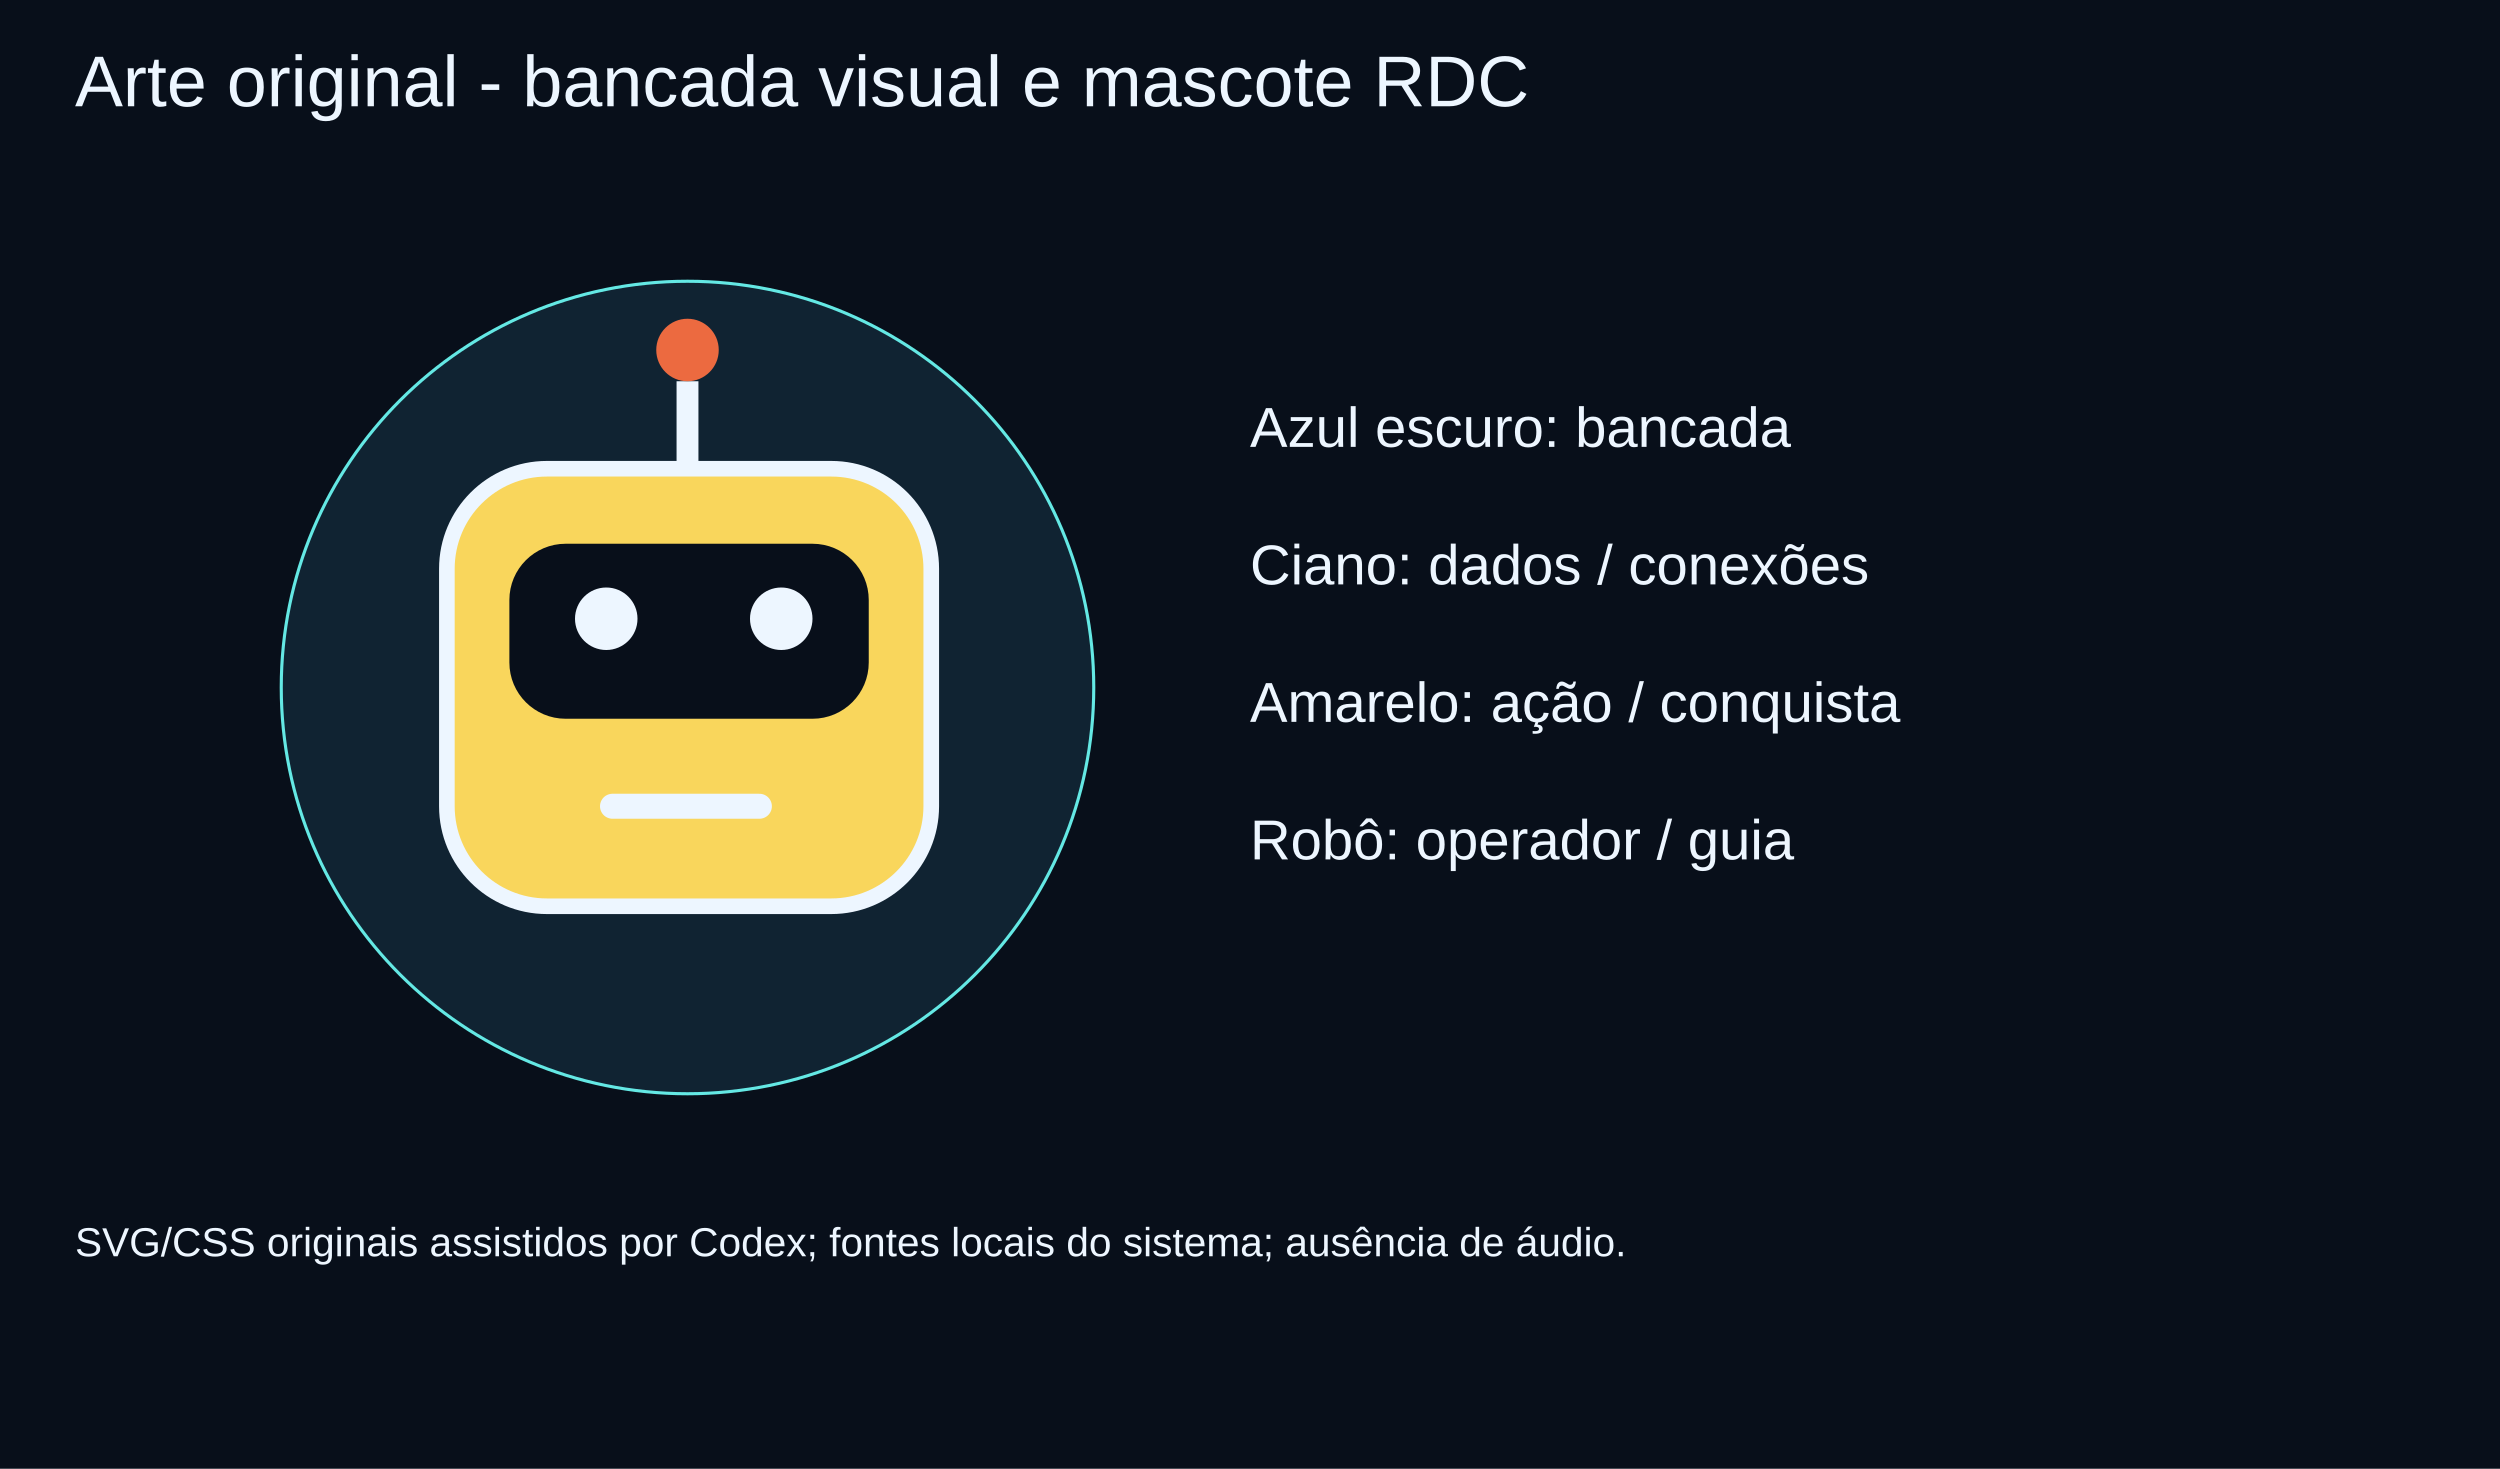
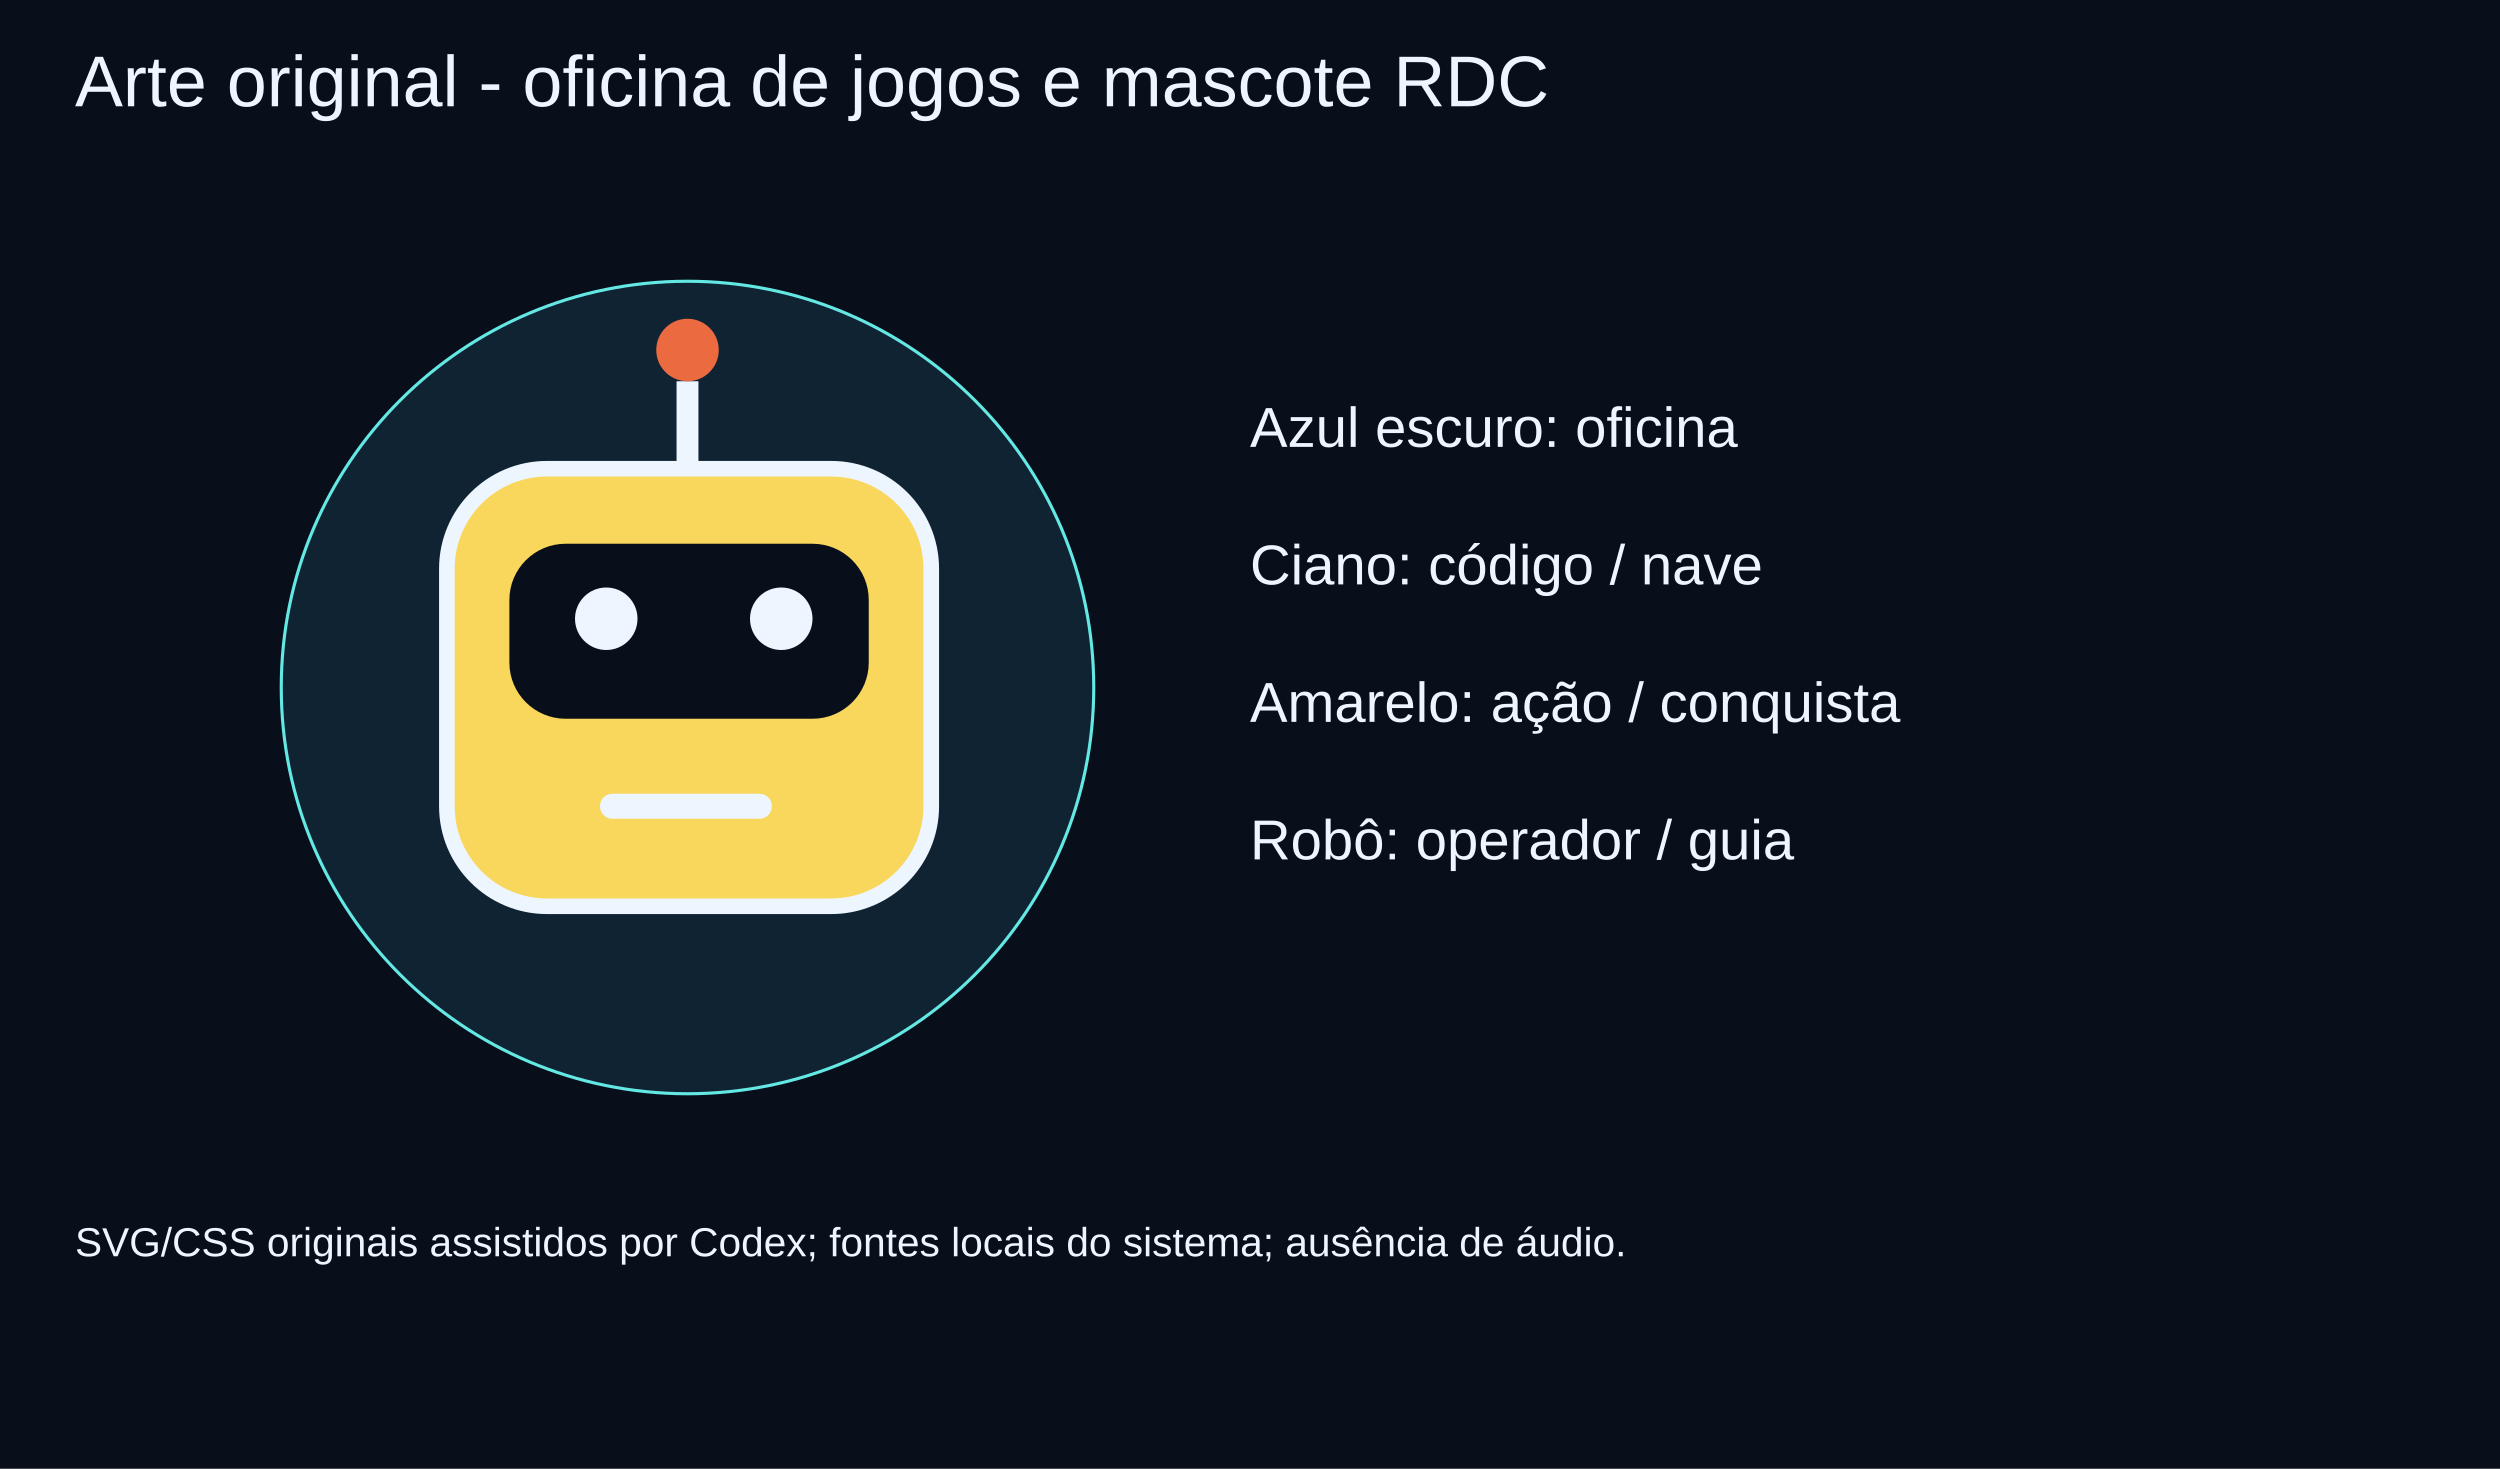
<svg xmlns="http://www.w3.org/2000/svg" width="800" height="470" viewBox="0 0 800 470">
  <rect width="100%" height="100%" fill="#080f1a" />
  <g font-family="Arial,sans-serif" fill="#edf6ff">
-     <text x="24" y="34" font-size="23">Arte original - bancada visual e mascote RDC</text>
+     <text x="24" y="34" font-size="23">Arte original - oficina de jogos e mascote RDC</text>
    <circle cx="220" cy="220" r="130" fill="#102332" stroke="#64e8e4" />
    <rect x="143" y="150" width="155" height="140" rx="32" fill="#f9d65c" stroke="#edf6ff" stroke-width="5" />
    <path d="M220 150v-28" stroke="#edf6ff" stroke-width="7" />
    <circle cx="220" cy="112" r="10" fill="#ec6a40" />
    <rect x="163" y="174" width="115" height="56" rx="18" fill="#080f1a" />
    <circle cx="194" cy="198" r="10" fill="#edf6ff" />
    <circle cx="250" cy="198" r="10" fill="#edf6ff" />
    <path d="M196 258h47" stroke="#edf6ff" stroke-width="8" stroke-linecap="round" />
-     <text x="400" y="143" font-size="18">Azul escuro: bancada</text>
-     <text x="400" y="187" font-size="18">Ciano: dados / conexões</text>
+     <text x="400" y="143" font-size="18">Azul escuro: oficina</text>
+     <text x="400" y="187" font-size="18">Ciano: código / nave</text>
    <text x="400" y="231" font-size="18">Amarelo: ação / conquista</text>
    <text x="400" y="275" font-size="18">Robô: operador / guia</text>
    <text x="24" y="402" font-size="13">SVG/CSS originais assistidos por Codex; fontes locais do sistema; ausência de áudio.</text>
  </g>
</svg>
